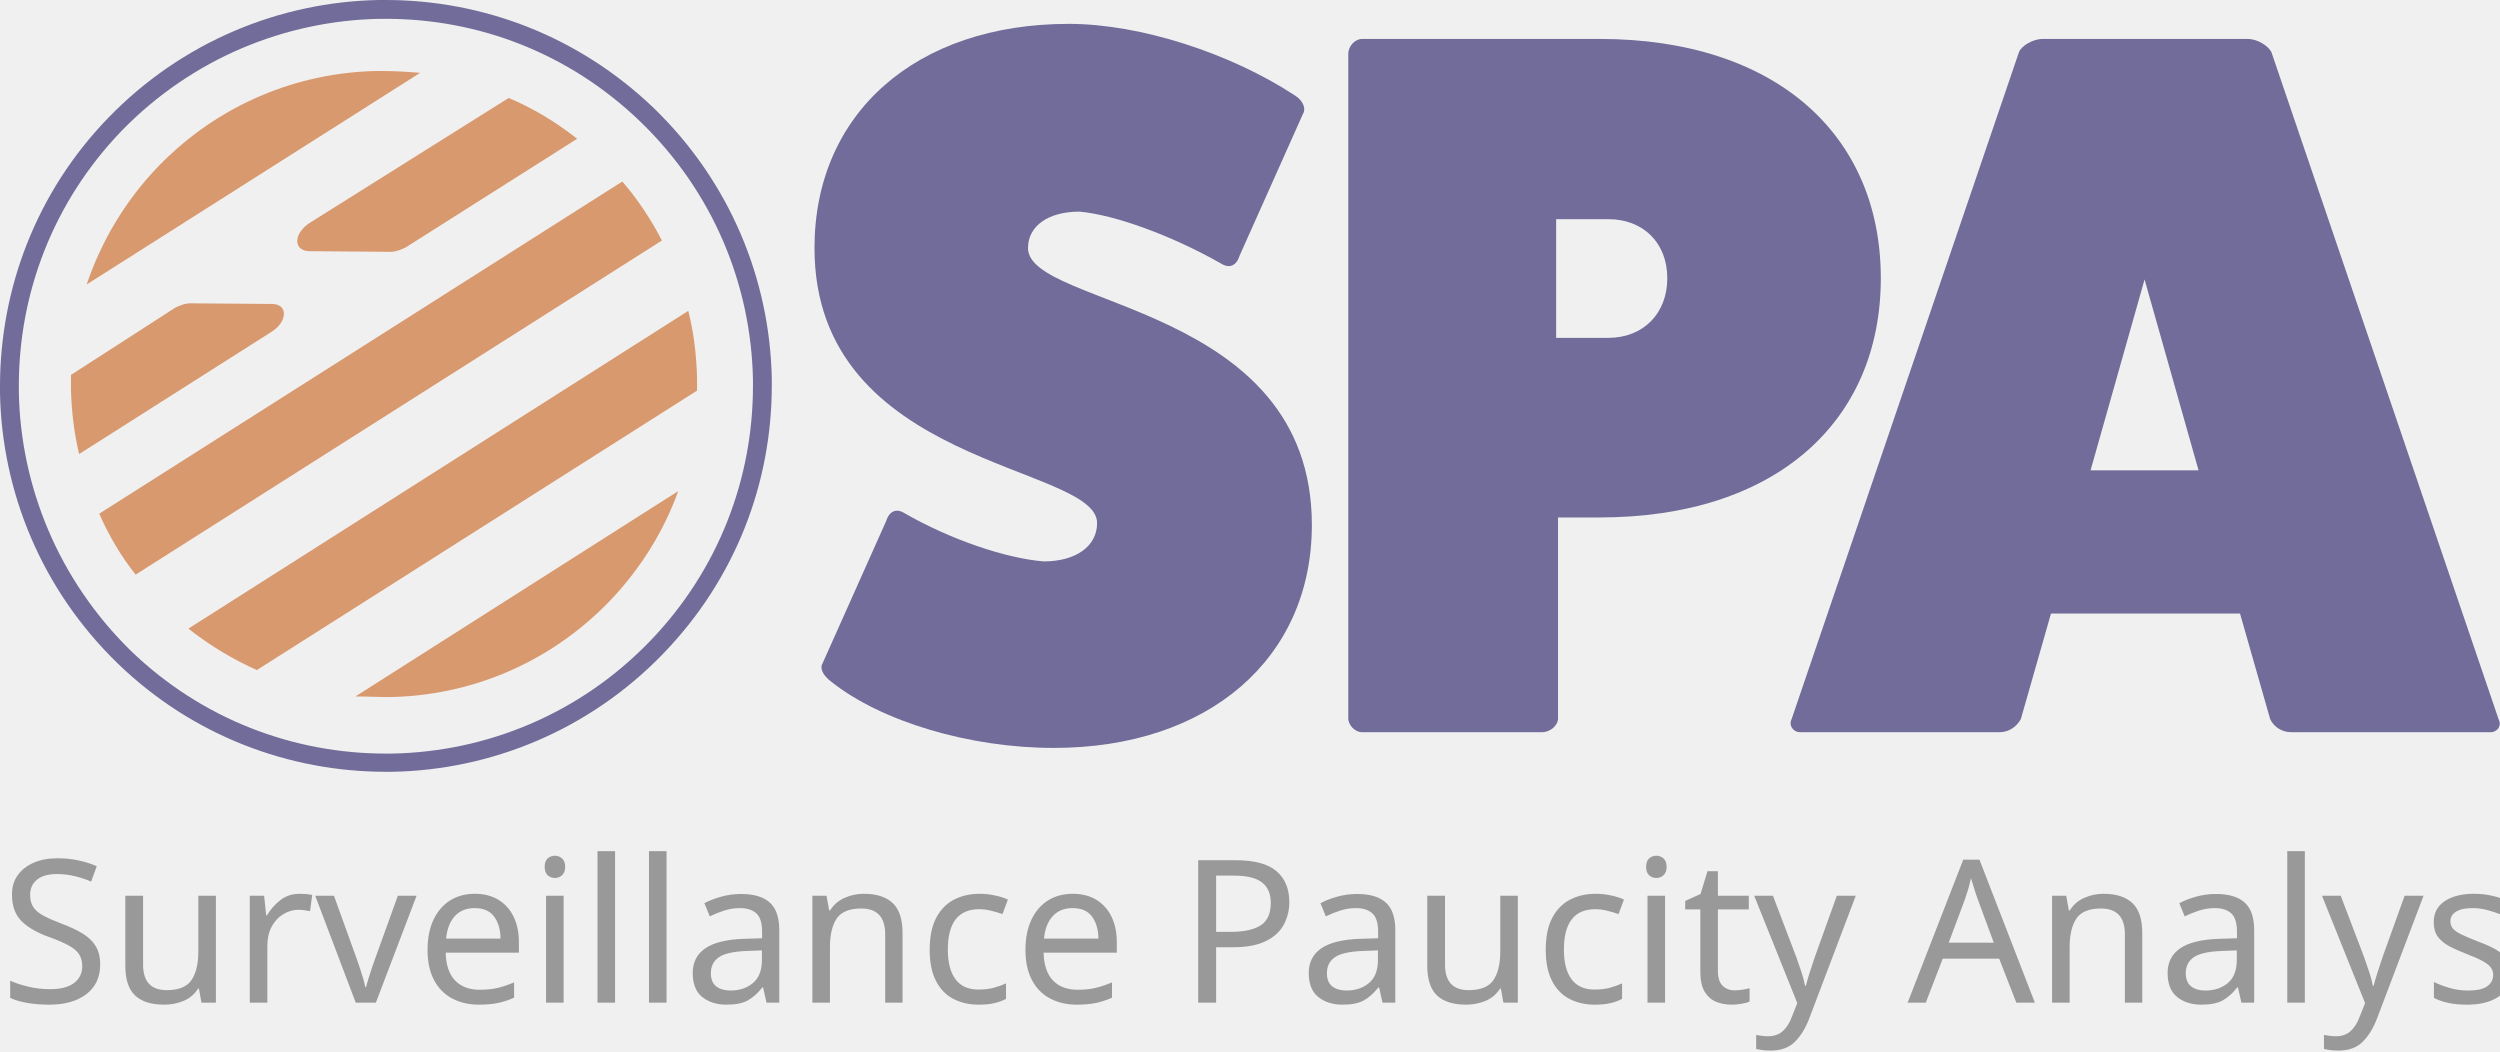
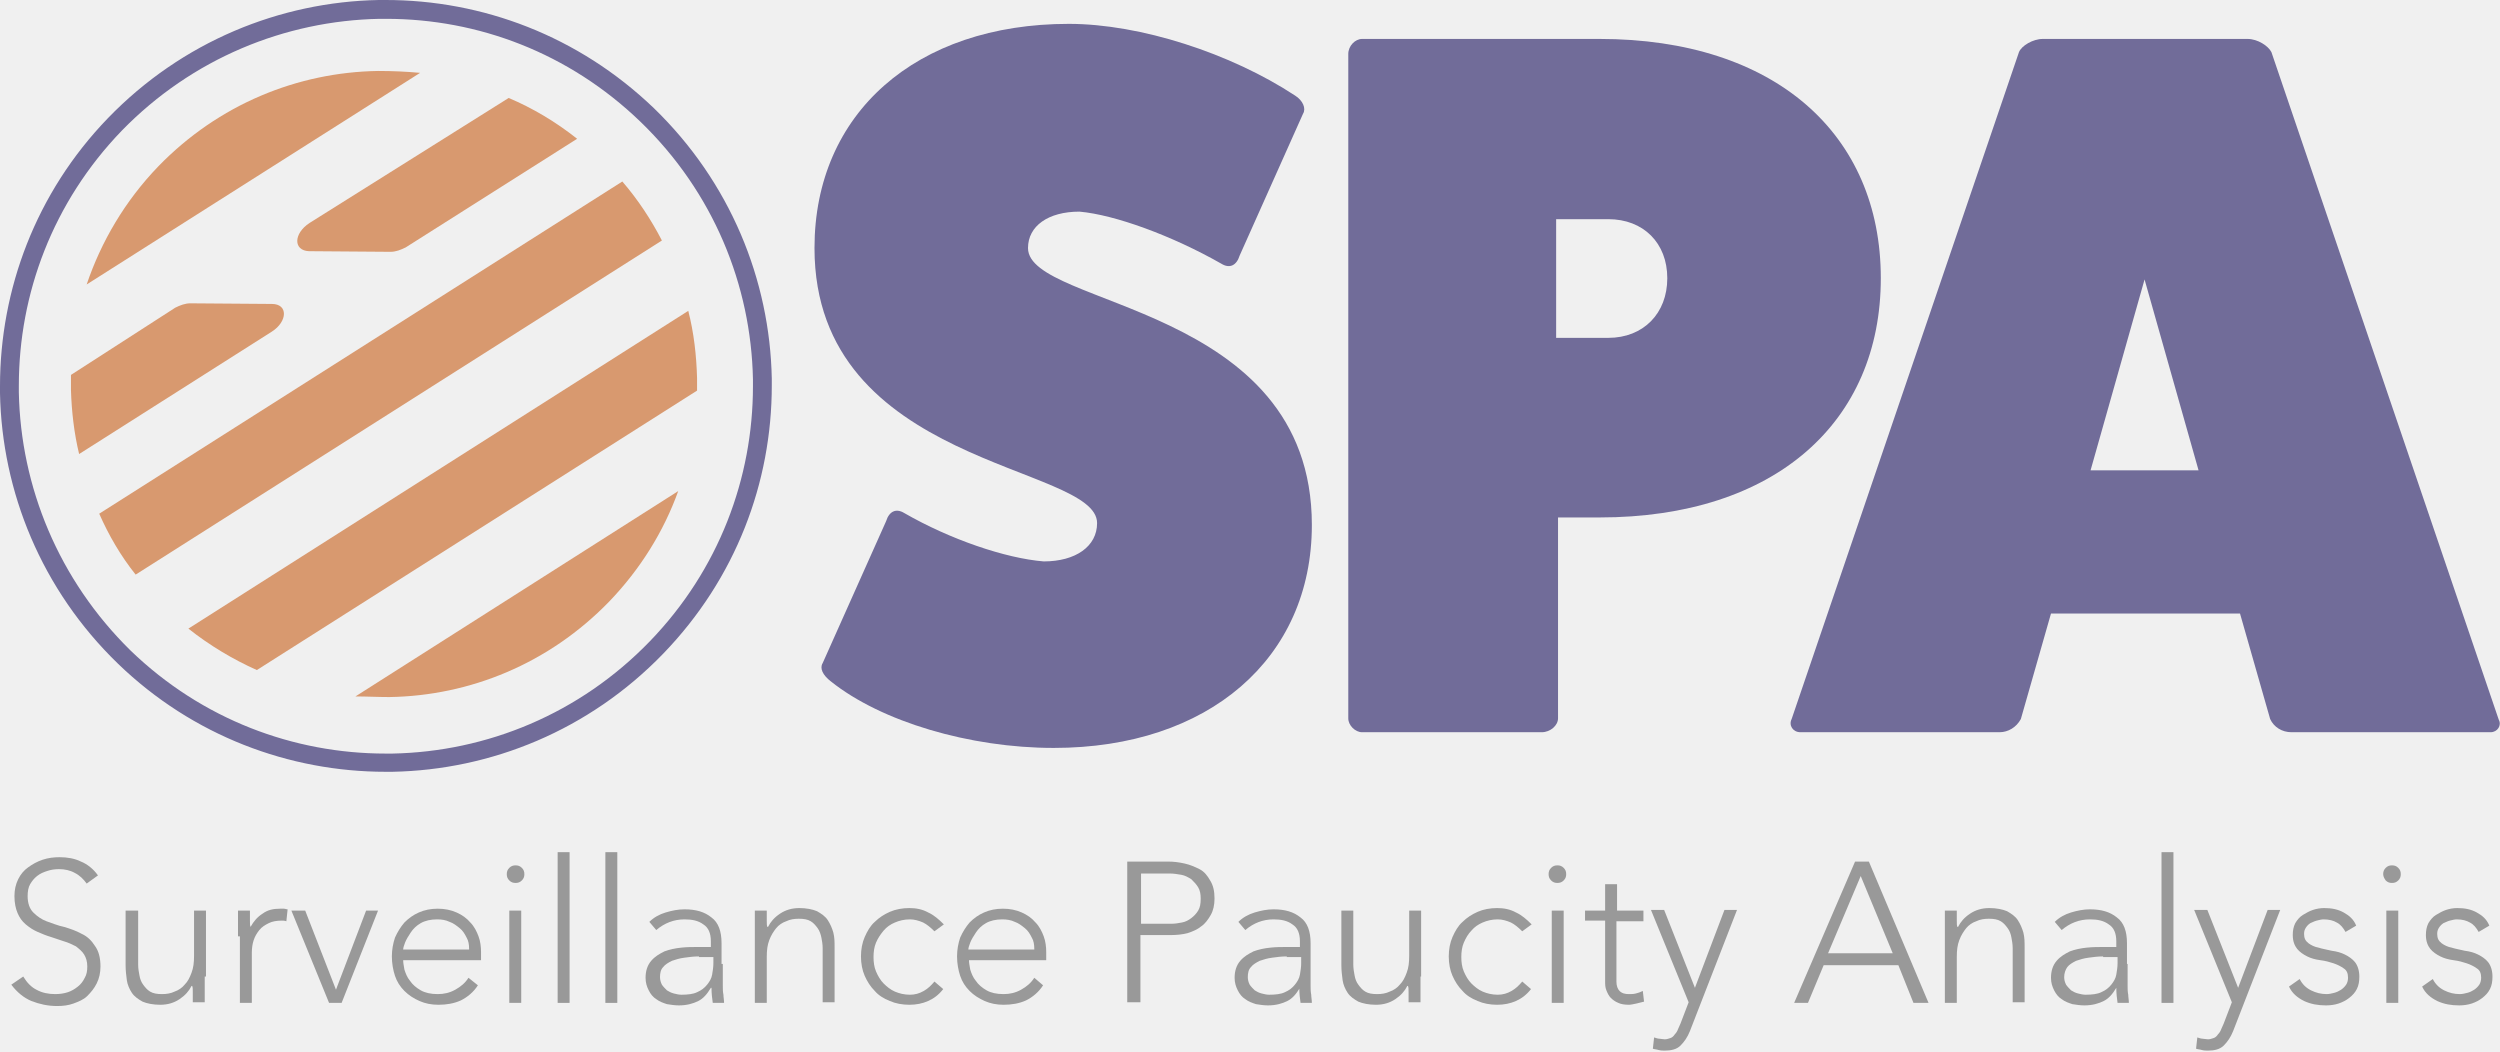
<svg xmlns="http://www.w3.org/2000/svg" version="1.1" id="Layer_1" x="0px" y="0px" viewBox="0 0 398.1 167.4" style="enable-background:new 0 0 398.1 167.4;" xml:space="preserve">
  <style type="text/css">
	.st0{fill:none;}
	.st1{fill:#716C99;}
	.st2{fill:#FFFFFF;}
	.st3{fill:#D8996F;}
	.st4{fill:#999999;}
- 	.st5{font-family:'Avenir-Light';}
- 	.st6{font-size:31.769px;}
</style>
  <path class="st0" d="M256.1,31.5h-8.3v18.9h8.3c5.6,0,9.4-3.8,9.4-9.4S261.7,31.5,256.1,31.5z" />
  <polygon class="st0" points="332.9,71.5 350.2,71.5 341.6,41.1 " />
  <path class="st0" d="M20.9,103.5c11.4,10.9,25.9,16.4,40.6,16.4c0.4,0,0.7,0,1.1,0l0,0c15-0.3,29.8-6.2,41-17.9  c10.9-11.4,16.4-25.9,16.4-40.6c0-0.4,0-0.7,0-1.1v0c-0.3-15-6.2-29.8-17.9-41l0,0C90.6,8.4,76.1,3,61.4,3c-0.4,0-0.7,0-1.1,0h0  c-15,0.3-29.8,6.2-41,17.9C8.4,32.2,3,46.8,3,61.5c0,0.4,0,0.7,0,1.1v0C3.3,77.5,9.3,92.3,20.9,103.5z M97,95.7  c-9.6,9.9-22.2,15-35,15.2c-1.8,0-3.7,0-5.5-0.2L108,78.1C105.7,84.5,102,90.5,97,95.7z M111,60.2c0,0.7,0,1.3,0,2l-70.1,44.5  c-3.8-1.7-7.4-3.9-10.8-6.6l79.6-50.5C110.4,53.1,110.9,56.6,111,60.2z M105.4,38.3L21.6,91.5c-2.4-3.1-4.3-6.3-5.9-9.8l83.3-52.9  C101.6,31.8,103.7,35,105.4,38.3z M91.9,21.9L64.6,39.3C63.8,39.8,63,40,62.2,40l-13-0.1c-2.5,0-2.5-2.8,0-4.4L81,15.4  C84.8,17.1,88.5,19.2,91.9,21.9z M25.2,26.6c9.6-9.9,22.2-15,35-15.2c2.2,0,4.5,0.1,6.7,0.3L13.9,45.3  C16.1,38.5,19.9,32.1,25.2,26.6z M27.9,49.1c0.8-0.5,1.6-0.7,2.4-0.7l13,0.1c2.5,0,2.5,2.8,0,4.4L12.6,72.3  c-0.8-3.4-1.2-6.8-1.3-10.3c0-0.8,0-1.6,0-2.4L27.9,49.1z" />
  <g>
    <path class="st1" d="M163.7,39.5c0-3.5,3.2-5.8,8.2-5.8c5.6,0.5,14.7,3.8,22.6,8.3c1.3,0.8,2.4,0.3,2.9-1.3l10.1-22.6   c0.5-0.8,0-2.1-1.3-2.9C196,8.5,181.6,3.8,170.2,3.8c-24.3,0-40.5,14.2-40.5,35.7c0,34.9,45,34.4,45,43.8c0,3.7-3.4,6.1-8.5,6.1   c-6.1-0.5-14.9-3.5-22.2-7.7c-1.3-0.8-2.4-0.3-2.9,1.3L131,105.6c-0.5,0.8,0,1.9,1.3,2.9c8,6.4,22.1,10.6,35.5,10.6   c24.6,0,41.1-14.2,41.1-35.5C208.9,48.3,163.7,49,163.7,39.5z" />
    <path class="st1" d="M299.5,44.3c0-22.9-16.8-38.1-44.8-38.1h-37.8c-1.1,0-2.2,1.1-2.2,2.4v105.8c0,1.1,1.1,2.2,2.2,2.2h28.6   c1.4,0,2.6-1.1,2.6-2.2v-32h6.6C282.7,82.4,299.5,67.2,299.5,44.3z M256.1,53.8h-8.3V34.9h8.3c5.6,0,9.4,3.8,9.4,9.4   S261.7,53.8,256.1,53.8z" />
    <path class="st1" d="M397.9,114.6L361.7,8.3c-0.5-1-2.2-2.1-3.8-2.1h-32.6c-1.6,0-3.4,1.1-3.8,2.1l-36.2,106.2   c-0.5,1,0.2,2.1,1.4,2.1h31.7c1.4,0,2.7-0.8,3.4-2.1l4.8-16.8h30.1l4.8,16.8c0.6,1.3,1.9,2.1,3.4,2.1h31.7   C397.7,116.6,398.4,115.5,397.9,114.6z M332.9,74.9l8.6-30.4l8.6,30.4H332.9z" />
  </g>
  <polygon class="st2" points="18.4,19.9 18.3,19.8 18.4,19.9 18.3,19.8 " />
  <path class="st3" d="M21.6,91.5l83.8-53.2c-1.7-3.3-3.8-6.5-6.3-9.4L15.8,81.8C17.3,85.2,19.2,88.5,21.6,91.5z" />
  <path class="st3" d="M60.2,11.3c-12.8,0.2-25.4,5.3-35,15.2c-5.3,5.5-9.1,12-11.4,18.8l53.1-33.7C64.7,11.4,62.5,11.3,60.2,11.3z" />
  <path class="st3" d="M40.9,106.7L111,62.2c0-0.7,0-1.3,0-2c-0.1-3.6-0.5-7.2-1.4-10.7L30,100.1C33.4,102.8,37.1,105,40.9,106.7z" />
  <path class="st3" d="M62,111c12.8-0.2,25.4-5.3,35-15.2c5-5.2,8.7-11.2,11-17.6l-51.4,32.7C58.4,110.9,60.2,111,62,111z" />
  <path class="st3" d="M49.2,40l13,0.1c0.8,0,1.6-0.3,2.4-0.7l27.3-17.3c-3.4-2.7-7.1-4.9-10.9-6.5L49.3,35.5  C46.7,37.2,46.7,39.9,49.2,40z" />
  <path class="st3" d="M12.6,72.3l30.7-19.5c2.5-1.6,2.6-4.4,0-4.4l-13-0.1c-0.8,0-1.6,0.3-2.4,0.7L11.3,59.7c0,0.8,0,1.6,0,2.4  C11.4,65.5,11.8,69,12.6,72.3z" />
  <path class="st1" d="M122.9,61.4c0-0.4,0-0.7,0-1.1v0c-0.3-15.7-6.6-31.3-18.8-43.1l0,0C92.1,5.7,76.8,0,61.4,0c-0.4,0-0.7,0-1.1,0  h0C44.6,0.3,29,6.6,17.2,18.8l0,0C5.7,30.7,0,46.1,0,61.5c0,0.4,0,0.7,0,1.1l0,0c0.3,15.7,6.6,31.3,18.8,43.1l0,0  c11.9,11.5,27.3,17.2,42.6,17.2c0.4,0,0.7,0,1.1,0l0,0c15.7-0.3,31.3-6.6,43.1-18.8C117.2,92.1,122.9,76.8,122.9,61.4z M3,62.5  L3,62.5c0-0.4,0-0.7,0-1.1c0-14.6,5.4-29.2,16.4-40.6C30.6,9.3,45.4,3.3,60.4,3h0c0.4,0,0.7,0,1.1,0C76.1,3,90.6,8.4,102,19.4l0,0  c11.6,11.2,17.6,26,17.9,41v0c0,0.4,0,0.7,0,1.1c0,14.6-5.4,29.2-16.4,40.6c-11.2,11.6-26,17.6-41,17.9l0,0c-0.4,0-0.7,0-1.1,0  c-14.6,0-29.2-5.4-40.6-16.4C9.3,92.3,3.3,77.5,3,62.5z" />
-   <text transform="matrix(1 0 0 1 -2.436393e-04 159.67)" class="st4 st5 st6">Surveillance Paucity Analysis</text>
+   <g>
+     <path class="st4" d="M3.7,155.5c0.6,1,1.3,1.7,2.1,2.1c0.9,0.5,1.9,0.7,3,0.7c0.7,0,1.4-0.1,2-0.3c0.6-0.2,1.1-0.5,1.6-0.9   s0.8-0.8,1.1-1.4c0.3-0.5,0.4-1.1,0.4-1.8c0-0.8-0.2-1.4-0.5-1.9c-0.3-0.5-0.8-0.9-1.3-1.3c-0.6-0.3-1.2-0.6-1.9-0.8   c-0.7-0.2-1.4-0.5-2.1-0.7c-0.7-0.2-1.4-0.5-2.1-0.8c-0.7-0.3-1.3-0.7-1.9-1.2c-0.6-0.5-1-1.1-1.3-1.8c-0.3-0.7-0.5-1.6-0.5-2.7   c0-1,0.2-1.9,0.6-2.7c0.4-0.8,0.9-1.4,1.6-1.9c0.7-0.5,1.4-0.9,2.3-1.2c0.9-0.3,1.8-0.4,2.7-0.4c1.2,0,2.4,0.2,3.4,0.7   c1,0.4,2,1.2,2.7,2.2l-1.8,1.3c-0.5-0.7-1.1-1.3-1.9-1.7c-0.7-0.4-1.6-0.6-2.5-0.6c-0.7,0-1.3,0.1-1.9,0.3   c-0.6,0.2-1.1,0.4-1.6,0.8s-0.8,0.8-1.1,1.3c-0.3,0.5-0.4,1.2-0.4,1.9c0,1.1,0.3,2,0.9,2.6c0.6,0.6,1.3,1.1,2.1,1.4   c0.9,0.3,1.8,0.7,2.8,0.9c1,0.3,1.9,0.6,2.8,1.1c0.9,0.4,1.6,1.1,2.1,1.9c0.6,0.8,0.9,1.9,0.9,3.3c0,1-0.2,1.9-0.6,2.7   c-0.4,0.8-0.9,1.4-1.5,2s-1.4,0.9-2.2,1.2c-0.8,0.3-1.7,0.4-2.6,0.4c-1.5,0-2.8-0.3-4.1-0.8c-1.2-0.5-2.3-1.4-3.2-2.6L3.7,155.5z" />
+     <path class="st4" d="M32.6,155.5c0,0.3,0,0.6,0,1c0,0.4,0,0.8,0,1.2c0,0.4,0,0.8,0,1.1s0,0.6,0,0.8h-1.9c0-0.6,0-1.1,0-1.6   c0-0.5,0-0.8-0.1-1h-0.1c-0.4,0.8-1,1.5-1.9,2.1c-0.9,0.6-1.9,0.9-3.1,0.9c-1.1,0-2.1-0.2-2.8-0.5c-0.7-0.4-1.3-0.8-1.7-1.4   c-0.4-0.6-0.7-1.3-0.8-2c-0.1-0.8-0.2-1.5-0.2-2.4V145H22v8.6c0,0.6,0.1,1.2,0.2,1.7c0.1,0.6,0.3,1.1,0.6,1.5   c0.3,0.4,0.6,0.8,1.1,1.1c0.5,0.3,1.1,0.4,1.9,0.4c0.7,0,1.4-0.1,2-0.4c0.6-0.2,1.2-0.6,1.6-1.1c0.5-0.5,0.8-1.1,1.1-1.9   c0.3-0.8,0.4-1.6,0.4-2.7V145h1.9V155.5z" />
+     <path class="st4" d="M37.9,149.1c0-0.3,0-0.6,0-1c0-0.4,0-0.8,0-1.2c0-0.4,0-0.8,0-1.1c0-0.3,0-0.6,0-0.8h1.9c0,0.6,0,1.1,0,1.6   s0,0.8,0.1,1c0.5-0.9,1.1-1.6,1.9-2.1c0.8-0.6,1.7-0.8,2.8-0.8c0.2,0,0.4,0,0.6,0c0.2,0,0.4,0.1,0.6,0.1l-0.2,1.9   c-0.3-0.1-0.5-0.1-0.7-0.1c-0.8,0-1.5,0.1-2.1,0.4c-0.6,0.3-1.1,0.6-1.5,1.1c-0.4,0.5-0.7,1-0.9,1.6c-0.2,0.6-0.3,1.3-0.3,2v8h-1.9   V149.1z" />
+     <path class="st4" d="M46.4,145h2.2l4.9,12.6l4.8-12.6h1.9l-5.8,14.7h-2L46.4,145z" />
+     <path class="st4" d="M76.1,156.9c-0.7,1.1-1.7,1.9-2.7,2.4c-1.1,0.5-2.3,0.7-3.6,0.7c-1.1,0-2.1-0.2-3-0.6   c-0.9-0.4-1.7-0.9-2.4-1.6c-0.7-0.7-1.2-1.5-1.5-2.4c-0.3-0.9-0.5-2-0.5-3.1c0-1.1,0.2-2.1,0.5-3c0.4-0.9,0.9-1.7,1.5-2.4   c0.7-0.7,1.4-1.2,2.3-1.6c0.9-0.4,1.9-0.6,3-0.6c1.1,0,2.1,0.2,3,0.6c0.9,0.4,1.6,0.9,2.2,1.6c0.6,0.6,1,1.4,1.3,2.2   c0.3,0.8,0.4,1.7,0.4,2.5v1.3H64.2c0,0.4,0.1,0.9,0.2,1.5c0.2,0.6,0.4,1.2,0.9,1.8c0.4,0.6,1,1.1,1.7,1.5c0.7,0.4,1.6,0.6,2.7,0.6   c1,0,1.9-0.2,2.8-0.7c0.9-0.5,1.6-1.1,2.1-1.9L76.1,156.9z M74.7,151.1c0-0.7-0.1-1.3-0.4-1.8c-0.3-0.6-0.6-1.1-1.1-1.5   c-0.5-0.4-1-0.8-1.6-1c-0.6-0.3-1.3-0.4-2-0.4c-1,0-1.9,0.2-2.6,0.6c-0.7,0.4-1.2,0.9-1.6,1.5c-0.4,0.6-0.7,1.1-0.9,1.6   c-0.2,0.5-0.3,0.9-0.3,1.1H74.7z" />
+     <path class="st4" d="M80.7,139.2c0-0.4,0.1-0.7,0.4-1c0.3-0.3,0.6-0.4,1-0.4c0.4,0,0.7,0.1,1,0.4c0.3,0.3,0.4,0.6,0.4,1   s-0.1,0.7-0.4,1c-0.3,0.3-0.6,0.4-1,0.4c-0.4,0-0.7-0.1-1-0.4C80.8,139.9,80.7,139.6,80.7,139.2z M81.1,145H83v14.7h-1.9V145z" />
+     <path class="st4" d="M88.8,135.7h1.9v24h-1.9V135.7z" />
+     <path class="st4" d="M96.4,135.7h1.9v24h-1.9V135.7z" />
+     <path class="st4" d="M115.1,153.5c0,0.7,0,1.4,0,1.9c0,0.6,0,1.1,0,1.6c0,0.5,0,0.9,0.1,1.4c0,0.4,0.1,0.8,0.1,1.3h-1.8   c-0.1-0.7-0.2-1.5-0.2-2.4h-0.1c-0.6,1-1.2,1.7-2,2.1c-0.8,0.4-1.8,0.7-3.1,0.7c-0.6,0-1.3-0.1-1.9-0.2c-0.6-0.2-1.2-0.4-1.7-0.8   c-0.5-0.3-0.9-0.8-1.2-1.4c-0.3-0.6-0.5-1.2-0.5-2c0-1.1,0.3-2,0.9-2.7c0.6-0.7,1.3-1.1,2.1-1.5c0.8-0.3,1.7-0.5,2.7-0.6   c0.9-0.1,1.8-0.1,2.5-0.1h2.2v-0.9c0-1.3-0.4-2.2-1.2-2.7c-0.8-0.6-1.8-0.8-3-0.8c-1.7,0-3.2,0.6-4.5,1.7l-1.1-1.3   c0.7-0.7,1.6-1.2,2.6-1.5c1-0.3,2-0.5,3-0.5c1.8,0,3.2,0.4,4.3,1.3c1.1,0.8,1.6,2.2,1.6,4.1V153.5z M111.3,152.3   c-0.8,0-1.6,0.1-2.3,0.2c-0.8,0.1-1.4,0.3-2,0.5c-0.6,0.3-1.1,0.6-1.4,1c-0.4,0.4-0.5,1-0.5,1.6c0,0.4,0.1,0.8,0.3,1.2   c0.2,0.3,0.5,0.6,0.8,0.9c0.3,0.2,0.7,0.4,1.1,0.5c0.4,0.1,0.8,0.2,1.2,0.2c1,0,1.9-0.1,2.5-0.4c0.7-0.3,1.2-0.7,1.6-1.2   c0.4-0.5,0.7-1,0.8-1.6c0.1-0.6,0.2-1.2,0.2-1.8v-1H111.3z" />
+     <path class="st4" d="M120.2,149.1c0-0.3,0-0.6,0-1c0-0.4,0-0.8,0-1.2c0-0.4,0-0.8,0-1.1c0-0.3,0-0.6,0-0.8h1.9c0,0.6,0,1.1,0,1.6   s0,0.8,0.1,1h0.1c0.4-0.8,1-1.5,1.9-2.1c0.9-0.6,1.9-0.9,3.1-0.9c1.1,0,2.1,0.2,2.8,0.5c0.7,0.4,1.3,0.8,1.7,1.4   c0.4,0.6,0.7,1.3,0.9,2c0.2,0.8,0.2,1.5,0.2,2.4v8.7h-1.9V151c0-0.6-0.1-1.2-0.2-1.7s-0.3-1.1-0.6-1.5c-0.3-0.4-0.6-0.8-1.1-1.1   c-0.5-0.3-1.1-0.4-1.9-0.4c-0.7,0-1.4,0.1-2,0.4c-0.6,0.2-1.2,0.6-1.6,1.1s-0.8,1.1-1.1,1.9c-0.3,0.8-0.4,1.6-0.4,2.7v7.3h-1.9   V149.1z" />
+     <path class="st4" d="M150.2,157.5c-0.7,0.9-1.5,1.5-2.4,1.9c-0.9,0.4-1.9,0.6-3,0.6c-1.1,0-2.2-0.2-3.1-0.6c-1-0.4-1.8-0.9-2.4-1.6   c-0.7-0.7-1.2-1.5-1.6-2.4c-0.4-0.9-0.6-2-0.6-3.1c0-1.1,0.2-2.2,0.6-3.1c0.4-0.9,0.9-1.8,1.6-2.4c0.7-0.7,1.5-1.2,2.4-1.6   s2-0.6,3.1-0.6c1.1,0,2.1,0.2,3,0.7c0.9,0.4,1.7,1.1,2.5,1.9l-1.5,1.1c-0.6-0.6-1.2-1.1-1.8-1.4c-0.7-0.3-1.4-0.5-2.1-0.5   c-0.9,0-1.7,0.2-2.4,0.5c-0.7,0.3-1.3,0.7-1.8,1.3s-0.9,1.2-1.2,1.9c-0.3,0.7-0.4,1.5-0.4,2.3c0,0.8,0.1,1.6,0.4,2.3   c0.3,0.7,0.7,1.4,1.2,1.9s1.1,1,1.8,1.3c0.7,0.3,1.5,0.5,2.4,0.5c0.8,0,1.5-0.2,2.2-0.6s1.2-0.9,1.7-1.5L150.2,157.5z" />
+     <path class="st4" d="M166.1,156.9c-0.7,1.1-1.7,1.9-2.7,2.4c-1.1,0.5-2.3,0.7-3.6,0.7c-1.1,0-2.1-0.2-3-0.6   c-0.9-0.4-1.7-0.9-2.4-1.6c-0.7-0.7-1.2-1.5-1.5-2.4c-0.3-0.9-0.5-2-0.5-3.1c0-1.1,0.2-2.1,0.5-3c0.4-0.9,0.9-1.7,1.5-2.4   c0.7-0.7,1.4-1.2,2.3-1.6c0.9-0.4,1.9-0.6,3-0.6c1.1,0,2.1,0.2,3,0.6c0.9,0.4,1.6,0.9,2.2,1.6c0.6,0.6,1,1.4,1.3,2.2   c0.3,0.8,0.4,1.7,0.4,2.5v1.3h-12.3c0,0.4,0.1,0.9,0.2,1.5c0.2,0.6,0.4,1.2,0.9,1.8c0.4,0.6,1,1.1,1.7,1.5c0.7,0.4,1.6,0.6,2.7,0.6   c1,0,1.9-0.2,2.8-0.7c0.9-0.5,1.6-1.1,2.1-1.9L166.1,156.9z M164.7,151.1c0-0.7-0.1-1.3-0.4-1.8c-0.3-0.6-0.6-1.1-1.1-1.5   c-0.5-0.4-1-0.8-1.6-1c-0.6-0.3-1.3-0.4-2-0.4c-1,0-1.9,0.2-2.6,0.6c-0.7,0.4-1.2,0.9-1.6,1.5c-0.4,0.6-0.7,1.1-0.9,1.6   c-0.2,0.5-0.3,0.9-0.3,1.1H164.7z" />
+     <path class="st4" d="M179.6,137.2h6.5c0.8,0,1.6,0.1,2.5,0.3c0.9,0.2,1.6,0.5,2.4,0.9s1.3,1.1,1.7,1.8c0.5,0.8,0.7,1.7,0.7,2.9   c0,1-0.2,1.9-0.6,2.6c-0.4,0.7-0.9,1.4-1.5,1.8c-0.6,0.5-1.3,0.8-2.2,1.1c-0.8,0.2-1.7,0.3-2.6,0.3h-4.9v10.7h-2.1V137.2z    M181.7,147.1h4.8c0.6,0,1.2-0.1,1.7-0.2c0.6-0.1,1.1-0.4,1.5-0.7c0.4-0.3,0.8-0.7,1.1-1.2c0.3-0.5,0.4-1.1,0.4-1.9   c0-0.7-0.1-1.3-0.4-1.8c-0.3-0.5-0.7-0.9-1.1-1.3c-0.5-0.3-1-0.6-1.6-0.7c-0.6-0.1-1.2-0.2-1.8-0.2h-4.6V147.1z" />
+     <path class="st4" d="M208.7,153.5c0,0.7,0,1.4,0,1.9c0,0.6,0,1.1,0,1.6s0,0.9,0.1,1.4c0,0.4,0.1,0.8,0.1,1.3h-1.8   c-0.1-0.7-0.2-1.5-0.2-2.4H207c-0.6,1-1.2,1.7-2,2.1c-0.8,0.4-1.8,0.7-3.1,0.7c-0.6,0-1.3-0.1-1.9-0.2c-0.6-0.2-1.2-0.4-1.7-0.8   c-0.5-0.3-0.9-0.8-1.2-1.4c-0.3-0.6-0.5-1.2-0.5-2c0-1.1,0.3-2,0.9-2.7c0.6-0.7,1.3-1.1,2.1-1.5c0.8-0.3,1.7-0.5,2.7-0.6   c0.9-0.1,1.8-0.1,2.5-0.1h2.2v-0.9c0-1.3-0.4-2.2-1.2-2.7c-0.8-0.6-1.8-0.8-3-0.8c-1.7,0-3.2,0.6-4.5,1.7l-1.1-1.3   c0.7-0.7,1.6-1.2,2.6-1.5c1-0.3,2-0.5,3-0.5c1.8,0,3.2,0.4,4.3,1.3c1.1,0.8,1.6,2.2,1.6,4.1V153.5z M204.9,152.3   c-0.8,0-1.6,0.1-2.3,0.2c-0.8,0.1-1.4,0.3-2,0.5c-0.6,0.3-1.1,0.6-1.4,1c-0.4,0.4-0.5,1-0.5,1.6c0,0.4,0.1,0.8,0.3,1.2   c0.2,0.3,0.5,0.6,0.8,0.9c0.3,0.2,0.7,0.4,1.1,0.5c0.4,0.1,0.8,0.2,1.2,0.2c1,0,1.9-0.1,2.5-0.4c0.7-0.3,1.2-0.7,1.6-1.2   c0.4-0.5,0.7-1,0.8-1.6c0.1-0.6,0.2-1.2,0.2-1.8v-1H204.9z" />
+     <path class="st4" d="M226.2,155.5c0,0.3,0,0.6,0,1c0,0.4,0,0.8,0,1.2c0,0.4,0,0.8,0,1.1c0,0.3,0,0.6,0,0.8h-1.9c0-0.6,0-1.1,0-1.6   s0-0.8-0.1-1h-0.1c-0.4,0.8-1,1.5-1.9,2.1c-0.9,0.6-1.9,0.9-3.1,0.9c-1.1,0-2.1-0.2-2.8-0.5c-0.7-0.4-1.3-0.8-1.7-1.4   c-0.4-0.6-0.7-1.3-0.8-2c-0.1-0.8-0.2-1.5-0.2-2.4V145h1.9v8.6c0,0.6,0.1,1.2,0.2,1.7c0.1,0.6,0.3,1.1,0.6,1.5   c0.3,0.4,0.6,0.8,1.1,1.1c0.5,0.3,1.1,0.4,1.9,0.4c0.7,0,1.4-0.1,2-0.4c0.6-0.2,1.2-0.6,1.6-1.1c0.5-0.5,0.8-1.1,1.1-1.9   c0.3-0.8,0.4-1.6,0.4-2.7V145h1.9V155.5z" />
+     <path class="st4" d="M243.8,157.5c-0.7,0.9-1.5,1.5-2.4,1.9c-0.9,0.4-1.9,0.6-3,0.6c-1.1,0-2.2-0.2-3.1-0.6c-1-0.4-1.8-0.9-2.4-1.6   c-0.7-0.7-1.2-1.5-1.6-2.4c-0.4-0.9-0.6-2-0.6-3.1c0-1.1,0.2-2.2,0.6-3.1c0.4-0.9,0.9-1.8,1.6-2.4c0.7-0.7,1.5-1.2,2.4-1.6   s2-0.6,3.1-0.6c1.1,0,2.1,0.2,3,0.7c0.9,0.4,1.7,1.1,2.5,1.9l-1.5,1.1c-0.6-0.6-1.2-1.1-1.8-1.4c-0.7-0.3-1.4-0.5-2.1-0.5   c-0.9,0-1.7,0.2-2.4,0.5c-0.7,0.3-1.3,0.7-1.8,1.3c-0.5,0.5-0.9,1.2-1.2,1.9c-0.3,0.7-0.4,1.5-0.4,2.3c0,0.8,0.1,1.6,0.4,2.3   c0.3,0.7,0.7,1.4,1.2,1.9c0.5,0.5,1.1,1,1.8,1.3c0.7,0.3,1.5,0.5,2.4,0.5c0.8,0,1.5-0.2,2.2-0.6s1.2-0.9,1.7-1.5L243.8,157.5z" />
+     <path class="st4" d="M246.6,139.2c0-0.4,0.1-0.7,0.4-1c0.3-0.3,0.6-0.4,1-0.4s0.7,0.1,1,0.4c0.3,0.3,0.4,0.6,0.4,1s-0.1,0.7-0.4,1   c-0.3,0.3-0.6,0.4-1,0.4s-0.7-0.1-1-0.4C246.7,139.9,246.6,139.6,246.6,139.2z M247.1,145h1.9v14.7h-1.9V145z" />
+     <path class="st4" d="M261.6,146.7h-4.2v9.6c0,0.7,0.2,1.2,0.5,1.5c0.4,0.4,0.9,0.5,1.5,0.5c0.4,0,0.7,0,1.1-0.1   c0.4-0.1,0.7-0.2,1.1-0.4l0.2,1.7c-0.4,0.1-0.8,0.2-1.2,0.3c-0.5,0.1-0.9,0.2-1.2,0.2c-0.7,0-1.3-0.1-1.7-0.3   c-0.5-0.2-0.9-0.5-1.2-0.8c-0.3-0.3-0.5-0.7-0.7-1.2s-0.2-0.9-0.2-1.5v-9.6h-3.2V145h3.2v-4.2h1.9v4.2h4.2V146.7z" />
+     <path class="st4" d="M269.1,164.2c-0.4,1-0.9,1.7-1.5,2.3c-0.6,0.6-1.5,0.8-2.5,0.8c-0.3,0-0.6,0-1-0.1c-0.3-0.1-0.6-0.1-0.9-0.2   l0.2-1.8c0.3,0.1,0.6,0.2,0.8,0.2s0.6,0.1,0.9,0.1c0.3,0,0.6-0.1,0.9-0.2c0.3-0.1,0.5-0.3,0.7-0.6c0.2-0.2,0.4-0.5,0.5-0.8   c0.1-0.3,0.3-0.6,0.4-0.9l1.3-3.4l-6-14.7h2.1l4.9,12.4l4.7-12.4h2L269.1,164.2z" />
+     <path class="st4" d="M295.4,137.2h2.2l9.5,22.5h-2.4l-2.4-6h-11.9l-2.5,6h-2.2L295.4,137.2z M296.3,139.5l-5.2,12.3h10.3   L296.3,139.5z" />
+     <path class="st4" d="M309.7,149.1c0-0.3,0-0.6,0-1c0-0.4,0-0.8,0-1.2c0-0.4,0-0.8,0-1.1c0-0.3,0-0.6,0-0.8h1.9c0,0.6,0,1.1,0,1.6   c0,0.5,0,0.8,0.1,1h0.1c0.4-0.8,1-1.5,1.9-2.1c0.9-0.6,1.9-0.9,3.1-0.9c1.1,0,2.1,0.2,2.8,0.5c0.7,0.4,1.3,0.8,1.7,1.4   c0.4,0.6,0.7,1.3,0.9,2c0.2,0.8,0.2,1.5,0.2,2.4v8.7h-1.9V151c0-0.6-0.1-1.2-0.2-1.7c-0.1-0.6-0.3-1.1-0.6-1.5s-0.6-0.8-1.1-1.1   c-0.5-0.3-1.1-0.4-1.9-0.4c-0.7,0-1.4,0.1-2,0.4c-0.6,0.2-1.2,0.6-1.6,1.1s-0.8,1.1-1.1,1.9c-0.3,0.8-0.4,1.6-0.4,2.7v7.3h-1.9   V149.1z" />
+     <path class="st4" d="M338.8,153.5c0,0.7,0,1.4,0,1.9c0,0.6,0,1.1,0,1.6c0,0.5,0,0.9,0.1,1.4c0,0.4,0.1,0.8,0.1,1.3h-1.8   c-0.1-0.7-0.2-1.5-0.2-2.4H337c-0.6,1-1.2,1.7-2,2.1c-0.8,0.4-1.8,0.7-3.1,0.7c-0.6,0-1.3-0.1-1.9-0.2c-0.6-0.2-1.2-0.4-1.7-0.8   c-0.5-0.3-0.9-0.8-1.2-1.4c-0.3-0.6-0.5-1.2-0.5-2c0-1.1,0.3-2,0.9-2.7c0.6-0.7,1.3-1.1,2.1-1.5c0.8-0.3,1.7-0.5,2.7-0.6   s1.8-0.1,2.5-0.1h2.2v-0.9c0-1.3-0.4-2.2-1.2-2.7c-0.8-0.6-1.8-0.8-3-0.8c-1.7,0-3.2,0.6-4.5,1.7l-1.1-1.3c0.7-0.7,1.6-1.2,2.6-1.5   c1-0.3,2-0.5,3-0.5c1.8,0,3.2,0.4,4.3,1.3c1.1,0.8,1.6,2.2,1.6,4.1V153.5z M334.9,152.3c-0.8,0-1.6,0.1-2.3,0.2   c-0.8,0.1-1.4,0.3-2,0.5c-0.6,0.3-1.1,0.6-1.4,1s-0.5,1-0.5,1.6c0,0.4,0.1,0.8,0.3,1.2c0.2,0.3,0.5,0.6,0.8,0.9   c0.3,0.2,0.7,0.4,1.1,0.5c0.4,0.1,0.8,0.2,1.2,0.2c1,0,1.9-0.1,2.5-0.4c0.7-0.3,1.2-0.7,1.6-1.2c0.4-0.5,0.7-1,0.8-1.6   c0.1-0.6,0.2-1.2,0.2-1.8v-1H334.9z" />
+     <path class="st4" d="M344.2,135.7h1.9v24h-1.9V135.7z" />
+     <path class="st4" d="M355.6,164.2c-0.4,1-0.9,1.7-1.5,2.3c-0.6,0.6-1.5,0.8-2.5,0.8c-0.3,0-0.6,0-1-0.1c-0.3-0.1-0.6-0.1-0.9-0.2   l0.2-1.8c0.3,0.1,0.6,0.2,0.8,0.2s0.6,0.1,0.9,0.1c0.3,0,0.6-0.1,0.9-0.2c0.3-0.1,0.5-0.3,0.7-0.6c0.2-0.2,0.4-0.5,0.5-0.8   c0.1-0.3,0.3-0.6,0.4-0.9l1.3-3.4l-6-14.7h2.1l4.9,12.4l4.7-12.4h2L355.6,164.2z" />
+     <path class="st4" d="M366.2,155.9c0.4,0.8,1,1.4,1.8,1.8c0.8,0.4,1.6,0.6,2.5,0.6c0.4,0,0.8-0.1,1.2-0.2c0.4-0.1,0.8-0.3,1.1-0.5   c0.3-0.2,0.6-0.5,0.8-0.8c0.2-0.3,0.3-0.7,0.3-1.1c0-0.7-0.2-1.2-0.7-1.5c-0.4-0.3-1-0.6-1.6-0.8c-0.6-0.2-1.3-0.4-2.1-0.5   s-1.5-0.3-2.1-0.6c-0.6-0.3-1.2-0.7-1.6-1.2c-0.4-0.5-0.7-1.2-0.7-2.2c0-0.7,0.1-1.3,0.4-1.9c0.3-0.5,0.7-1,1.2-1.3   c0.5-0.3,1-0.6,1.6-0.8c0.6-0.2,1.2-0.3,1.8-0.3c1.2,0,2.2,0.2,3.1,0.7s1.6,1.1,2,2.1l-1.7,1c-0.4-0.7-0.8-1.2-1.4-1.5   c-0.5-0.3-1.2-0.5-2.1-0.5c-0.3,0-0.7,0.1-1.1,0.2s-0.7,0.3-1,0.4c-0.3,0.2-0.5,0.4-0.7,0.7c-0.2,0.3-0.3,0.6-0.3,1   c0,0.7,0.2,1.1,0.7,1.5c0.4,0.3,1,0.6,1.6,0.7c0.6,0.2,1.3,0.3,2.1,0.5c0.8,0.1,1.5,0.3,2.1,0.6s1.2,0.7,1.6,1.2   c0.4,0.5,0.7,1.3,0.7,2.3c0,0.8-0.1,1.4-0.4,2c-0.3,0.6-0.7,1-1.2,1.4c-0.5,0.4-1.1,0.7-1.7,0.9c-0.6,0.2-1.3,0.3-2,0.3   c-1.3,0-2.4-0.2-3.5-0.7c-1-0.5-1.9-1.2-2.4-2.3L366.2,155.9z" />
+     <path class="st4" d="M379.5,139.2c0-0.4,0.1-0.7,0.4-1c0.3-0.3,0.6-0.4,1-0.4s0.7,0.1,1,0.4c0.3,0.3,0.4,0.6,0.4,1s-0.1,0.7-0.4,1   c-0.3,0.3-0.6,0.4-1,0.4s-0.7-0.1-1-0.4C379.7,139.9,379.5,139.6,379.5,139.2z M380,145h1.9v14.7H380V145z" />
+     <path class="st4" d="M387.4,155.9c0.4,0.8,1,1.4,1.8,1.8c0.8,0.4,1.6,0.6,2.5,0.6c0.4,0,0.8-0.1,1.2-0.2c0.4-0.1,0.8-0.3,1.1-0.5   c0.3-0.2,0.6-0.5,0.8-0.8c0.2-0.3,0.3-0.7,0.3-1.1c0-0.7-0.2-1.2-0.7-1.5c-0.4-0.3-1-0.6-1.6-0.8c-0.6-0.2-1.3-0.4-2.1-0.5   s-1.5-0.3-2.1-0.6c-0.6-0.3-1.2-0.7-1.6-1.2c-0.4-0.5-0.7-1.2-0.7-2.2c0-0.7,0.1-1.3,0.4-1.9c0.3-0.5,0.7-1,1.2-1.3   c0.5-0.3,1-0.6,1.6-0.8c0.6-0.2,1.2-0.3,1.8-0.3c1.2,0,2.2,0.2,3.1,0.7s1.6,1.1,2,2.1l-1.7,1c-0.4-0.7-0.8-1.2-1.4-1.5   c-0.5-0.3-1.2-0.5-2.1-0.5c-0.3,0-0.7,0.1-1.1,0.2s-0.7,0.3-1,0.4c-0.3,0.2-0.5,0.4-0.7,0.7c-0.2,0.3-0.3,0.6-0.3,1   c0,0.7,0.2,1.1,0.7,1.5c0.4,0.3,1,0.6,1.6,0.7c0.6,0.2,1.3,0.3,2.1,0.5c0.8,0.1,1.5,0.3,2.1,0.6s1.2,0.7,1.6,1.2   c0.4,0.5,0.7,1.3,0.7,2.3c0,0.8-0.1,1.4-0.4,2c-0.3,0.6-0.7,1-1.2,1.4c-0.5,0.4-1.1,0.7-1.7,0.9c-0.6,0.2-1.3,0.3-2,0.3   c-1.3,0-2.4-0.2-3.5-0.7c-1-0.5-1.9-1.2-2.4-2.3L387.4,155.9z" />
+   </g>
</svg>
